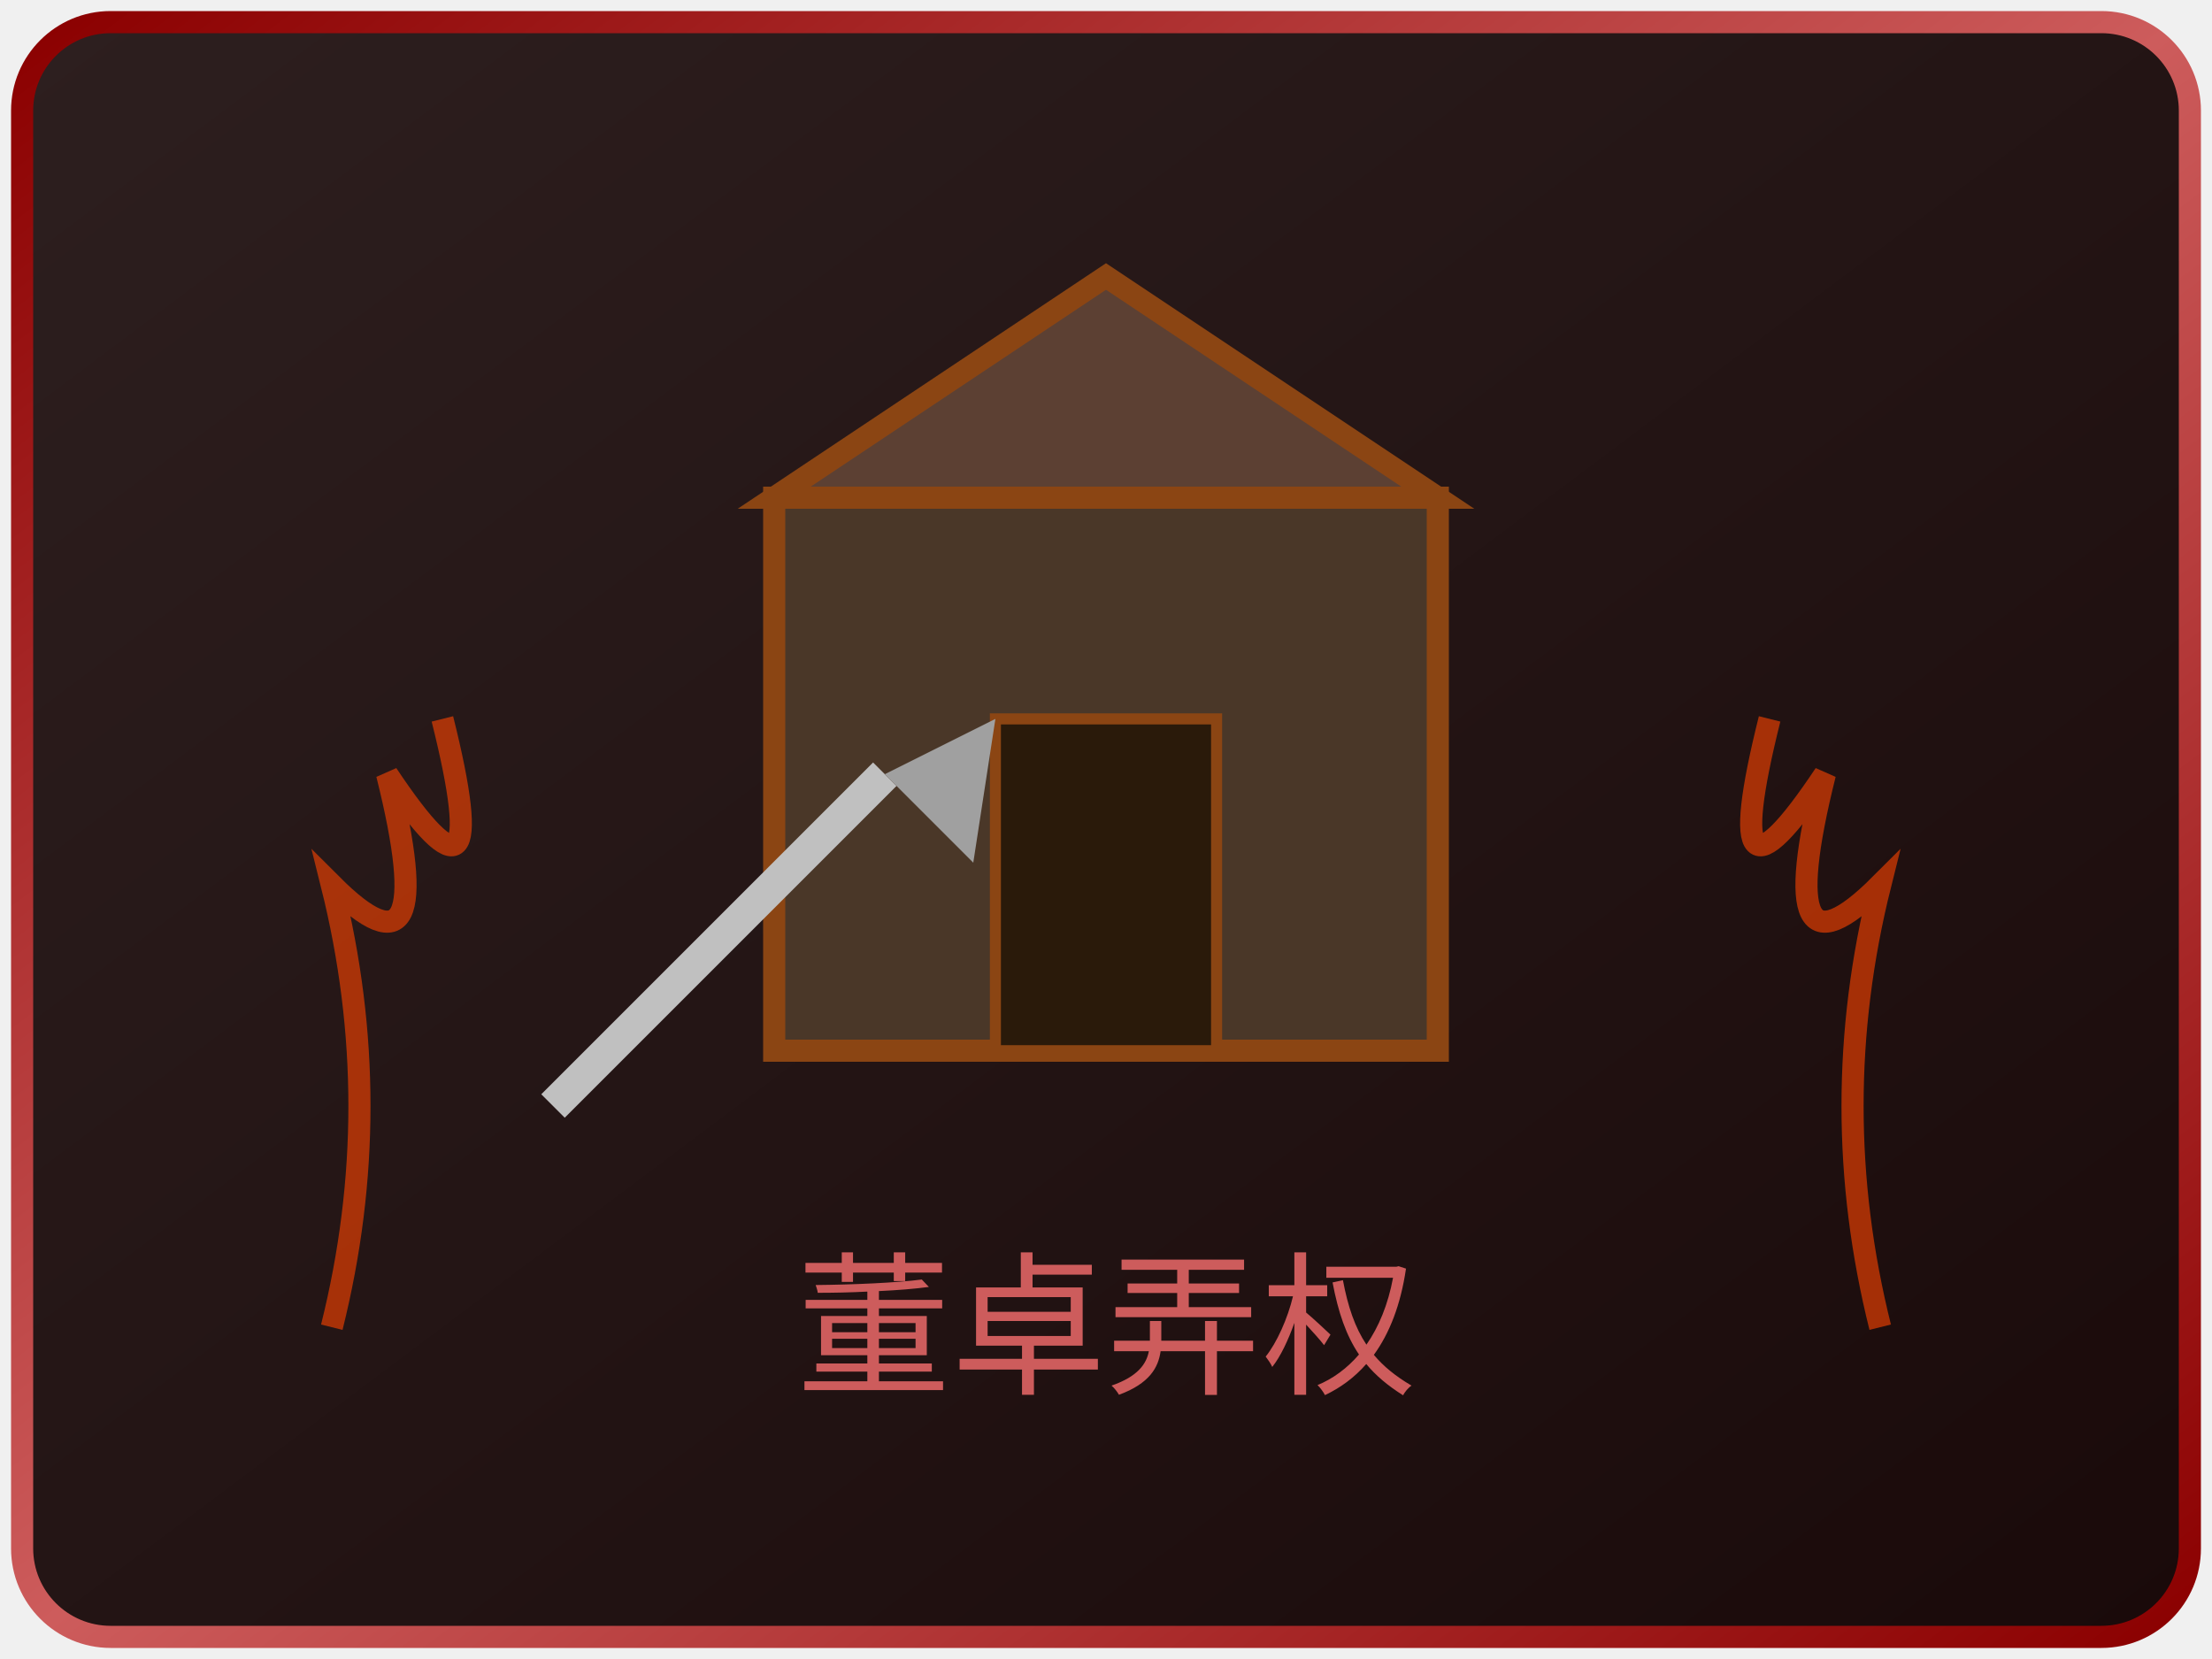
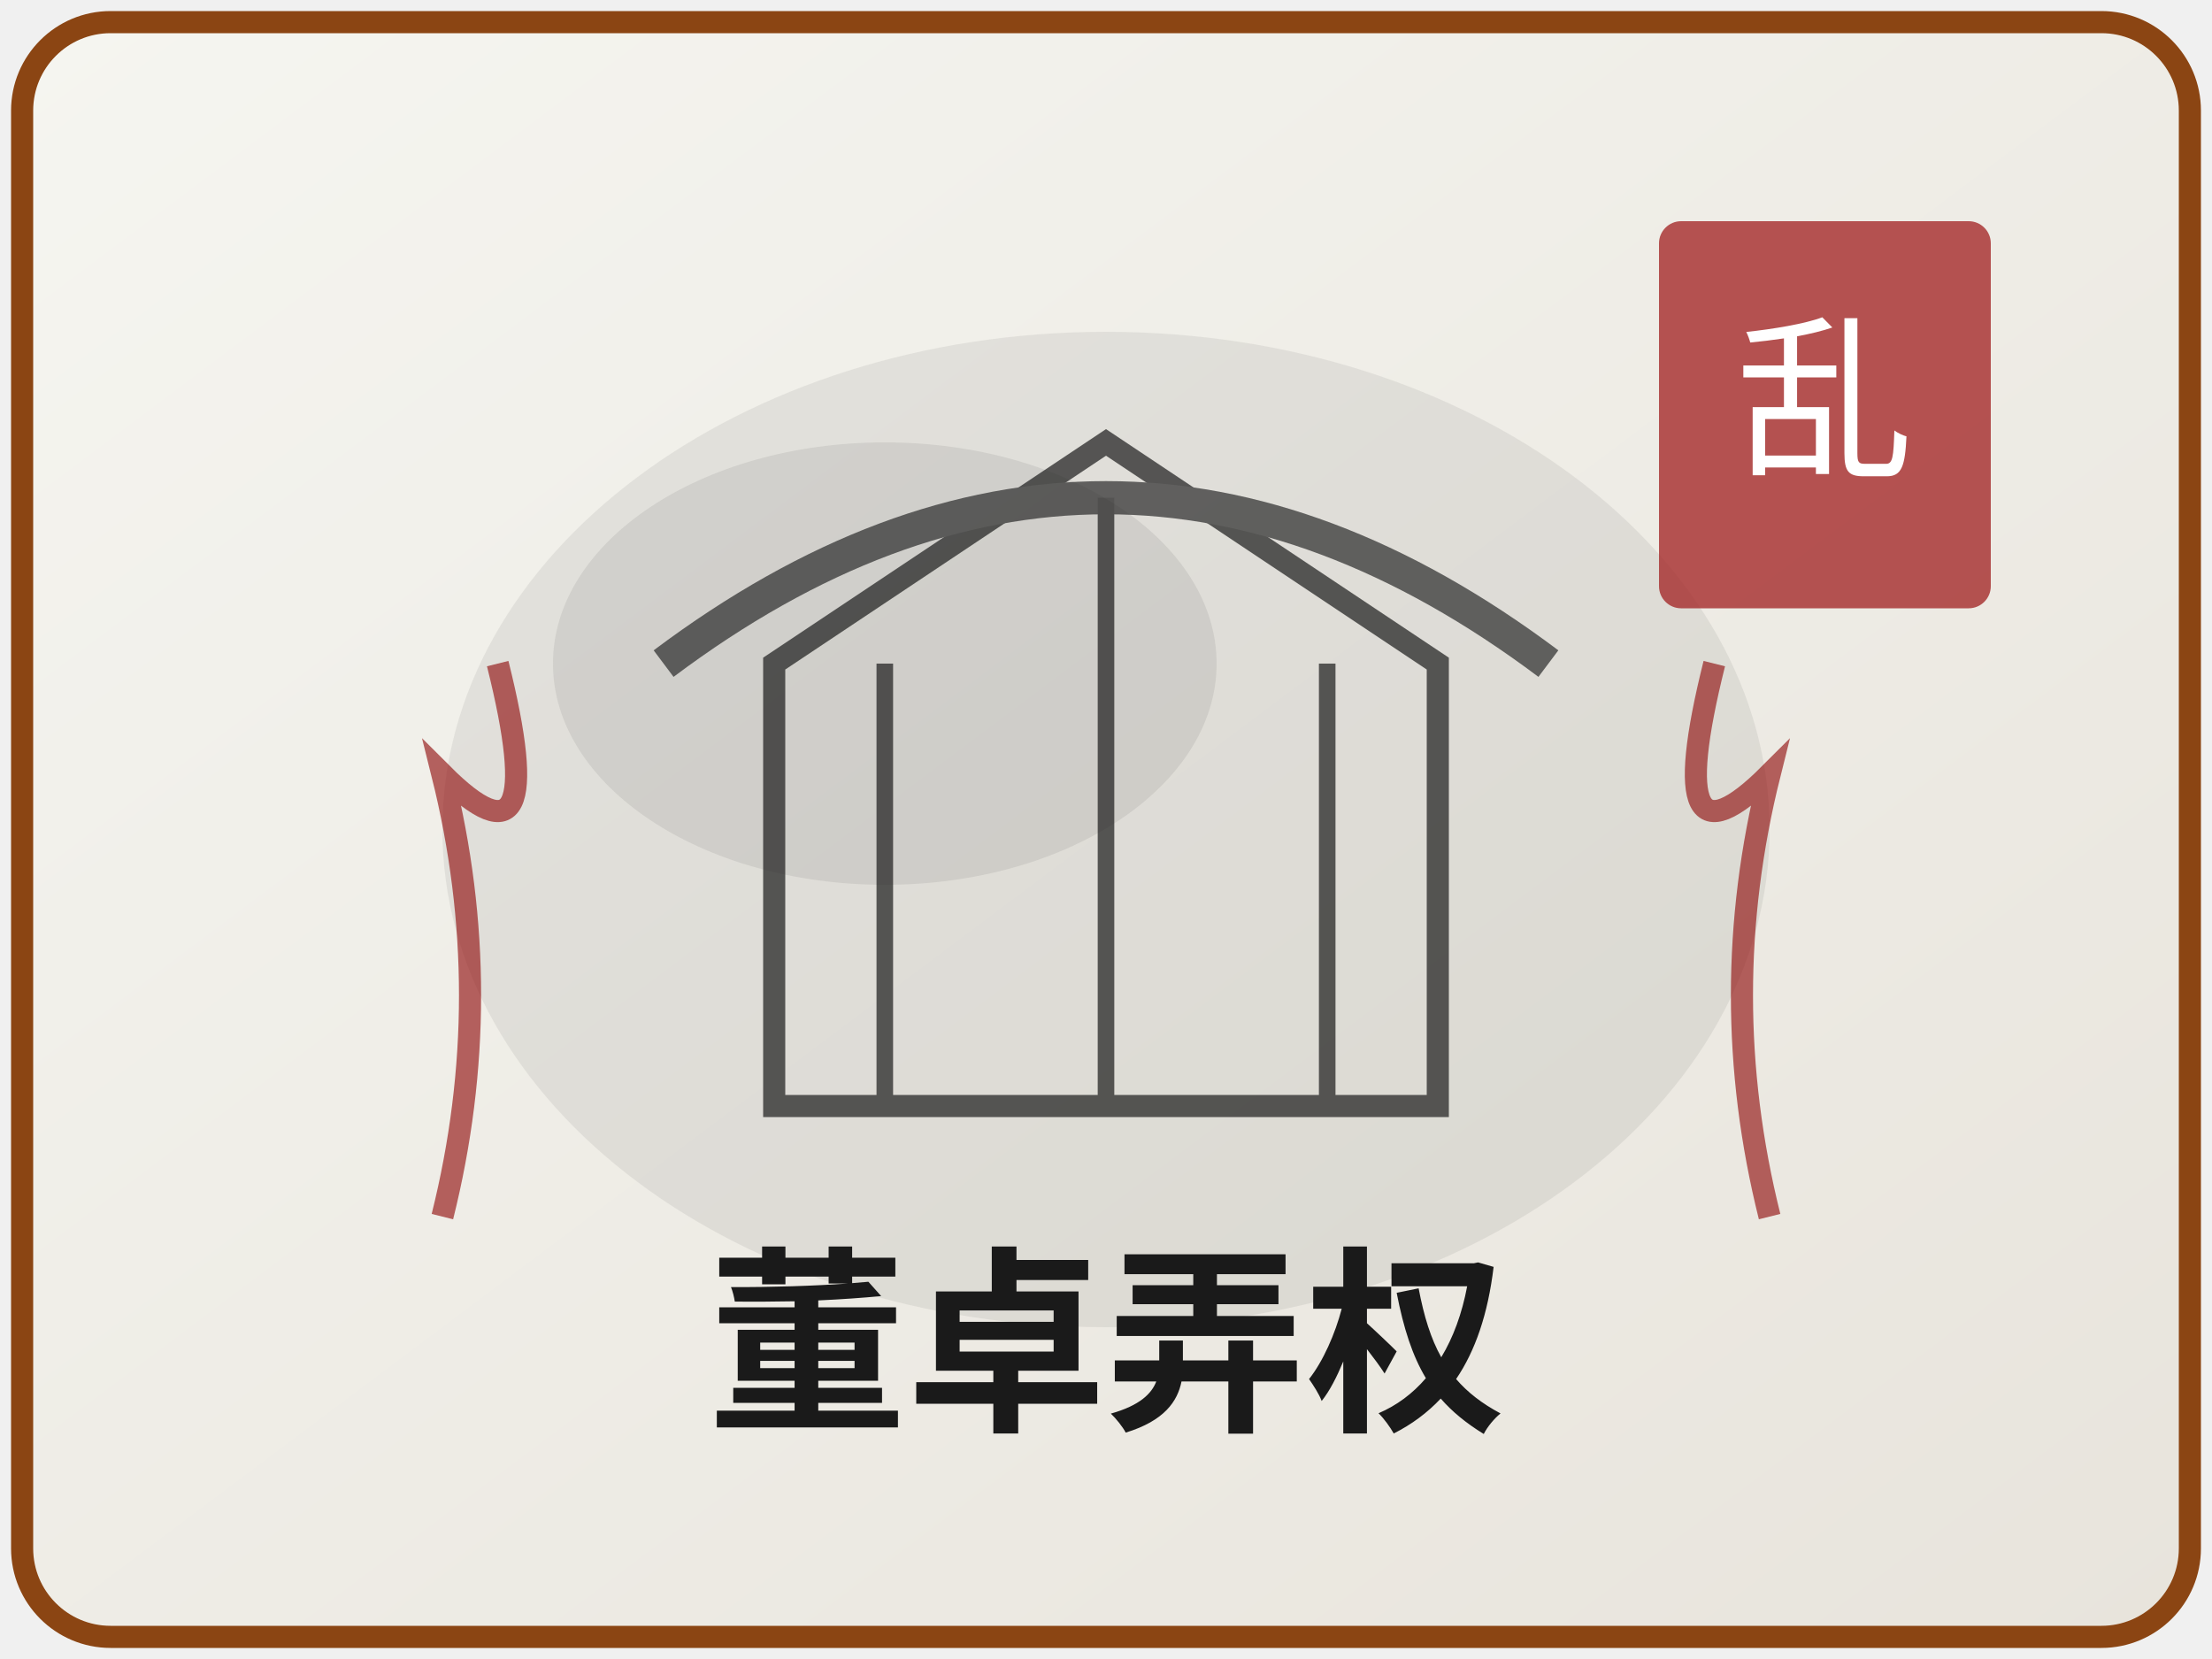
<svg xmlns="http://www.w3.org/2000/svg" width="200" height="150" viewBox="0 0 200 150">
  <defs>
-     <linearGradient id="period1Bg" x1="0%" y1="0%" x2="100%" y2="100%">
-       <stop offset="0%" style="stop-color:#2d1f1f" />
-       <stop offset="100%" style="stop-color:#1a0a0a" />
-     </linearGradient>
-     <linearGradient id="period1Border" x1="0%" y1="0%" x2="100%" y2="100%">
-       <stop offset="0%" style="stop-color:#8b0000" />
-       <stop offset="50%" style="stop-color:#cd5c5c" />
-       <stop offset="100%" style="stop-color:#8b0000" />
+     <linearGradient id="inkBg1" x1="0%" y1="0%" x2="100%" y2="100%">
+       <stop offset="0%" style="stop-color:#f5f5f0" />
+       <stop offset="100%" style="stop-color:#e8e4dc" />
    </linearGradient>
  </defs>
-   <rect x="2" y="2" width="196" height="146" rx="8" fill="url(#period1Bg)" stroke="url(#period1Border)" stroke-width="2" />
+   <rect x="2" y="2" width="196" height="146" rx="8" fill="url(#inkBg1)" />
+   <ellipse cx="100" cy="75" rx="60" ry="45" fill="#2a2a2a" opacity="0.08" />
+   <ellipse cx="80" cy="60" rx="30" ry="20" fill="#3a3a3a" opacity="0.1" />
+   <g opacity="0.7">
+     <path d="M70 100 L70 60 L100 40 L130 60 L130 100 Z" fill="none" stroke="#1a1a1a" stroke-width="2" />
+     <path d="M60 60 Q100 30 140 60" fill="none" stroke="#2a2a2a" stroke-width="3" />
+     <line x1="80" y1="60" x2="80" y2="100" stroke="#1a1a1a" stroke-width="1.5" />
+     <line x1="100" y1="45" x2="100" y2="100" stroke="#1a1a1a" stroke-width="1.5" />
+     <line x1="120" y1="60" x2="120" y2="100" stroke="#1a1a1a" stroke-width="1.5" />
+   </g>
  <g opacity="0.6">
-     <path d="M30 120 Q35 100 30 80 Q40 90 35 70 Q45 85 40 65" fill="none" stroke="#ff4500" stroke-width="2" />
-     <path d="M170 120 Q165 100 170 80 Q160 90 165 70 Q155 85 160 65" fill="none" stroke="#ff4500" stroke-width="2" />
+     <path d="M40 110 Q45 90 40 70 Q50 80 45 60" fill="none" stroke="#8b0000" stroke-width="2" />
+     <path d="M160 110 Q155 90 160 70 Q150 80 155 60" fill="none" stroke="#8b0000" stroke-width="2" />
  </g>
-   <rect x="70" y="45" width="60" height="50" fill="#4a3728" stroke="#8b4513" stroke-width="2" />
-   <polygon points="70,45 100,25 130,45" fill="#5c4033" stroke="#8b4513" stroke-width="2" />
-   <rect x="90" y="65" width="20" height="30" fill="#2a1a0a" stroke="#8b4513" stroke-width="1" />
-   <line x1="50" y1="100" x2="80" y2="70" stroke="#c0c0c0" stroke-width="3" />
-   <polygon points="80,70 90,65 88,78" fill="#a0a0a0" />
-   <text x="100" y="125" font-family="SimHei" font-size="14" fill="#cd5c5c" text-anchor="middle">董卓弄权</text>
+   <rect x="150" y="20" width="30" height="35" fill="#a52a2a" opacity="0.8" rx="2" />
+   <text x="165" y="42" font-family="SimHei" font-size="16" fill="#fff" text-anchor="middle">乱</text>
+   <text x="100" y="128" font-family="STKaiti, KaiTi" font-size="18" fill="#1a1a1a" text-anchor="middle" font-weight="bold">董卓弄权</text>
+   <rect x="2" y="2" width="196" height="146" rx="8" fill="none" stroke="#8b4513" stroke-width="2" />
</svg>
